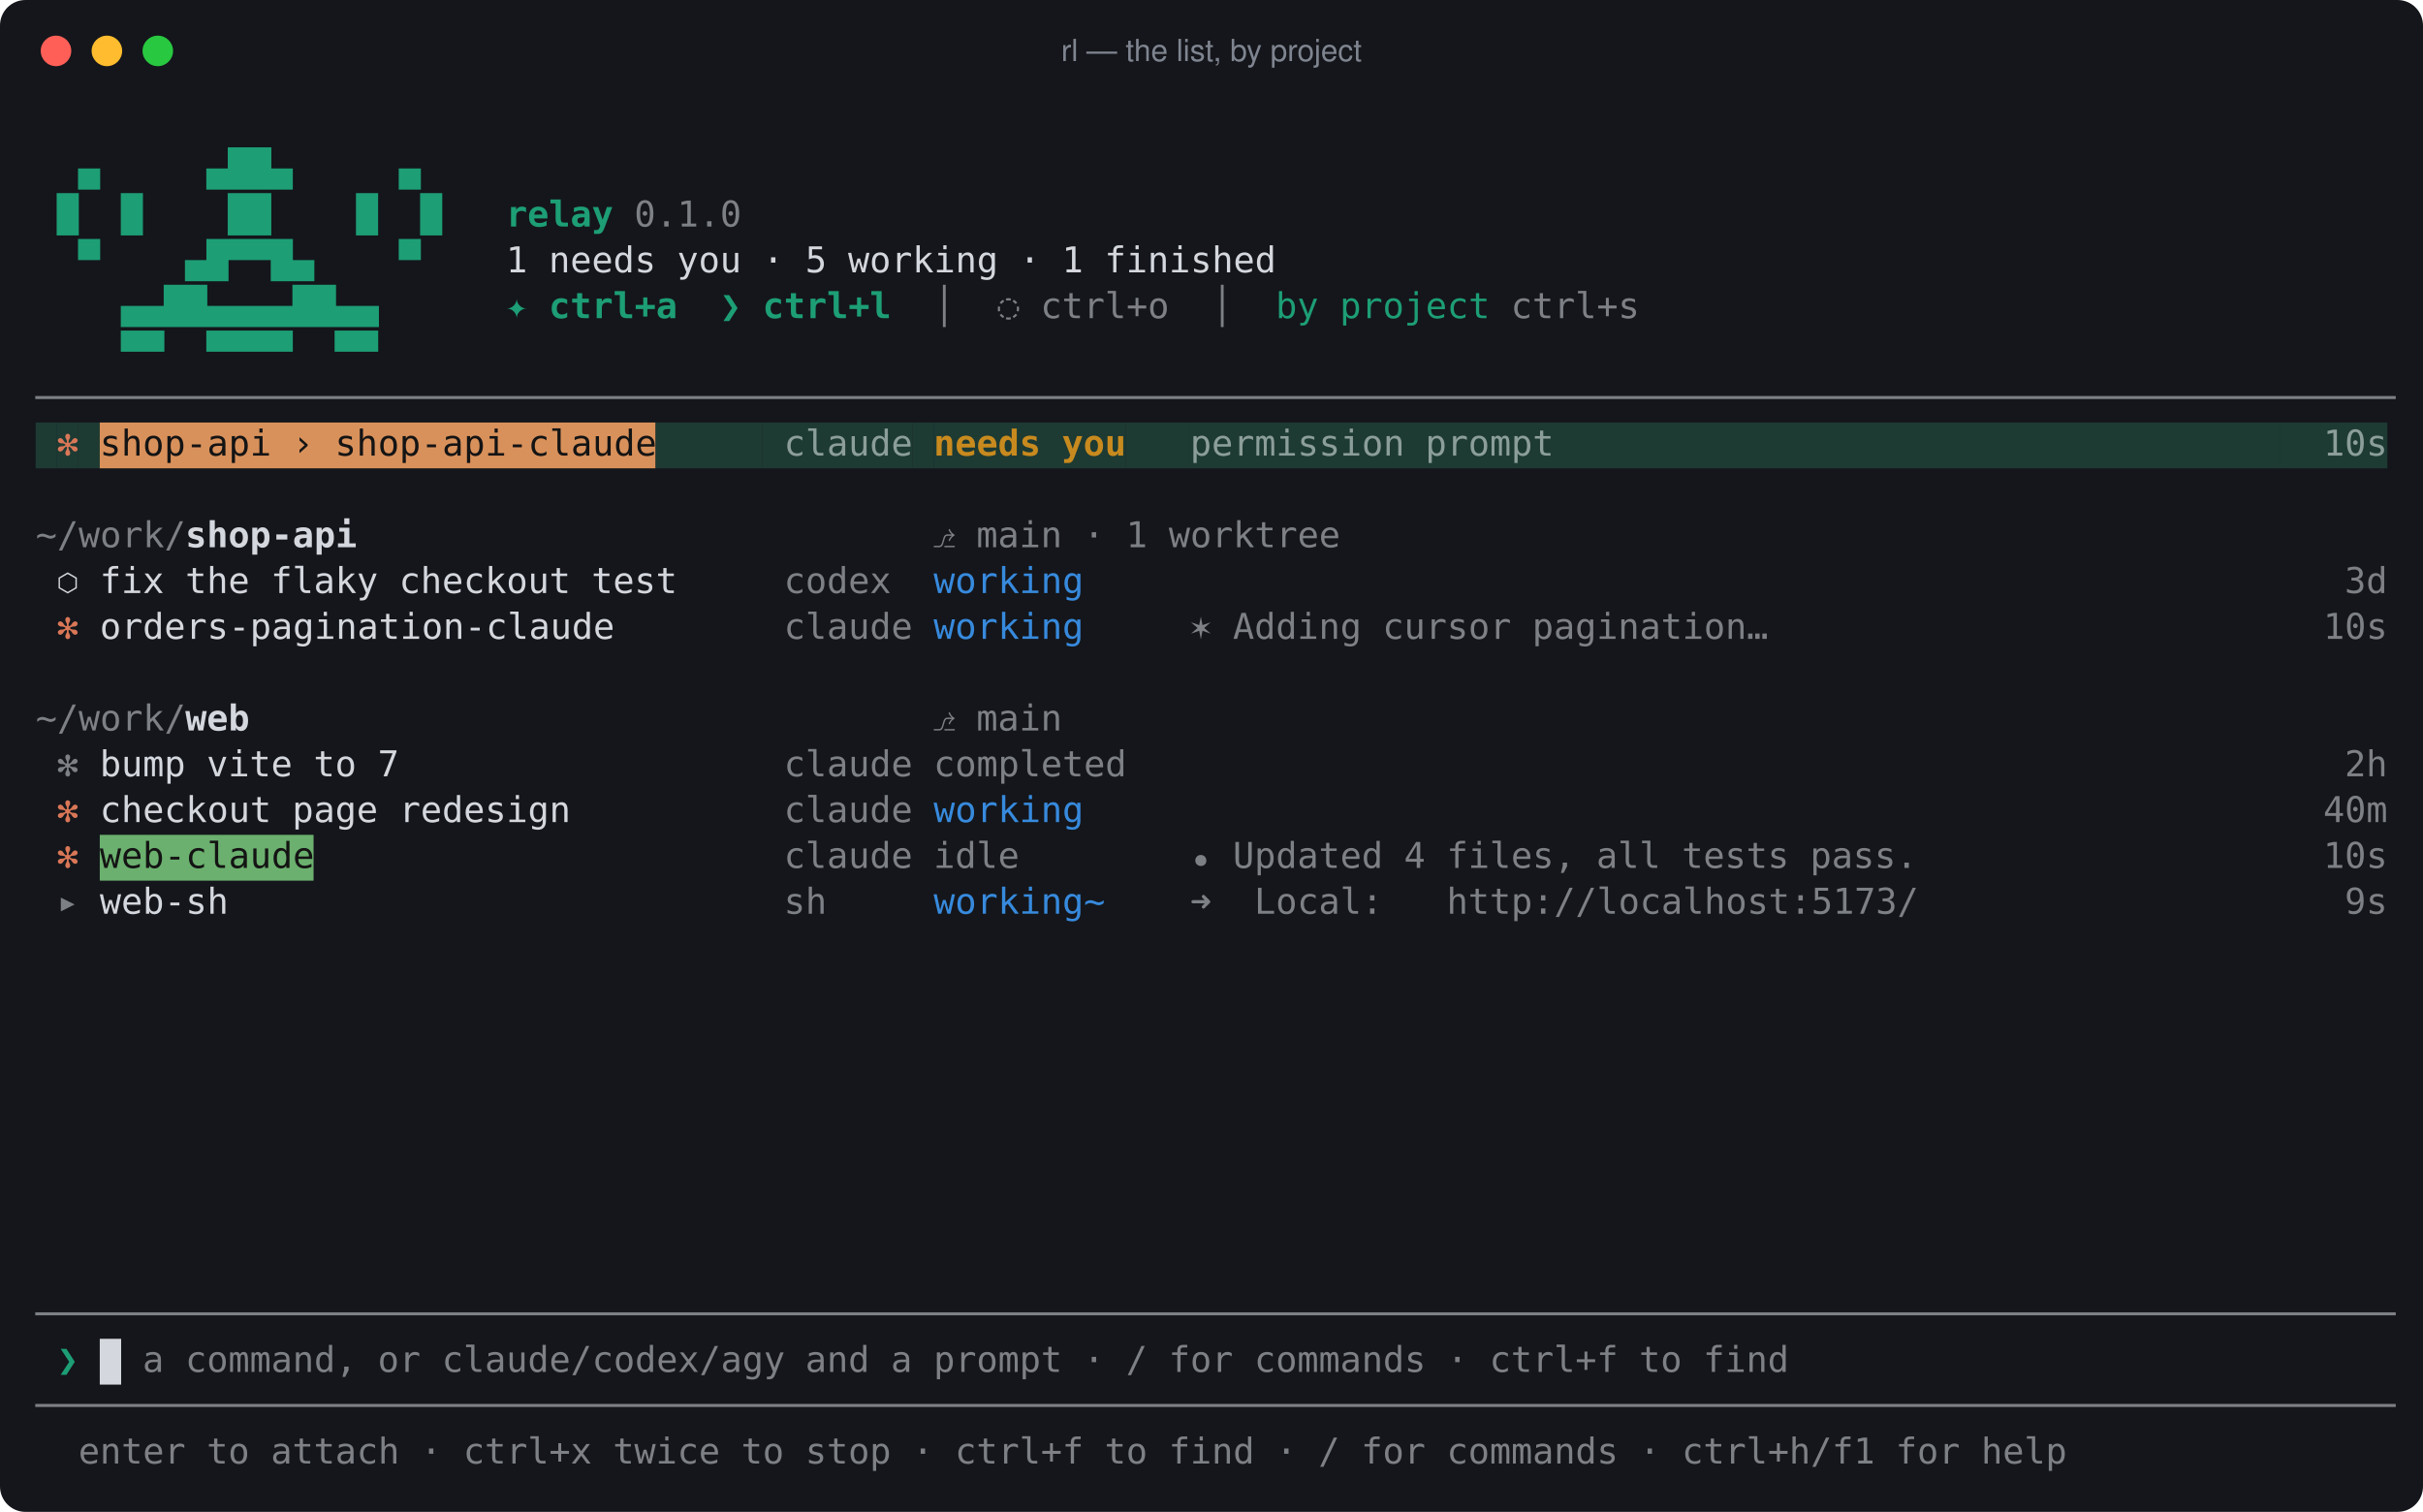
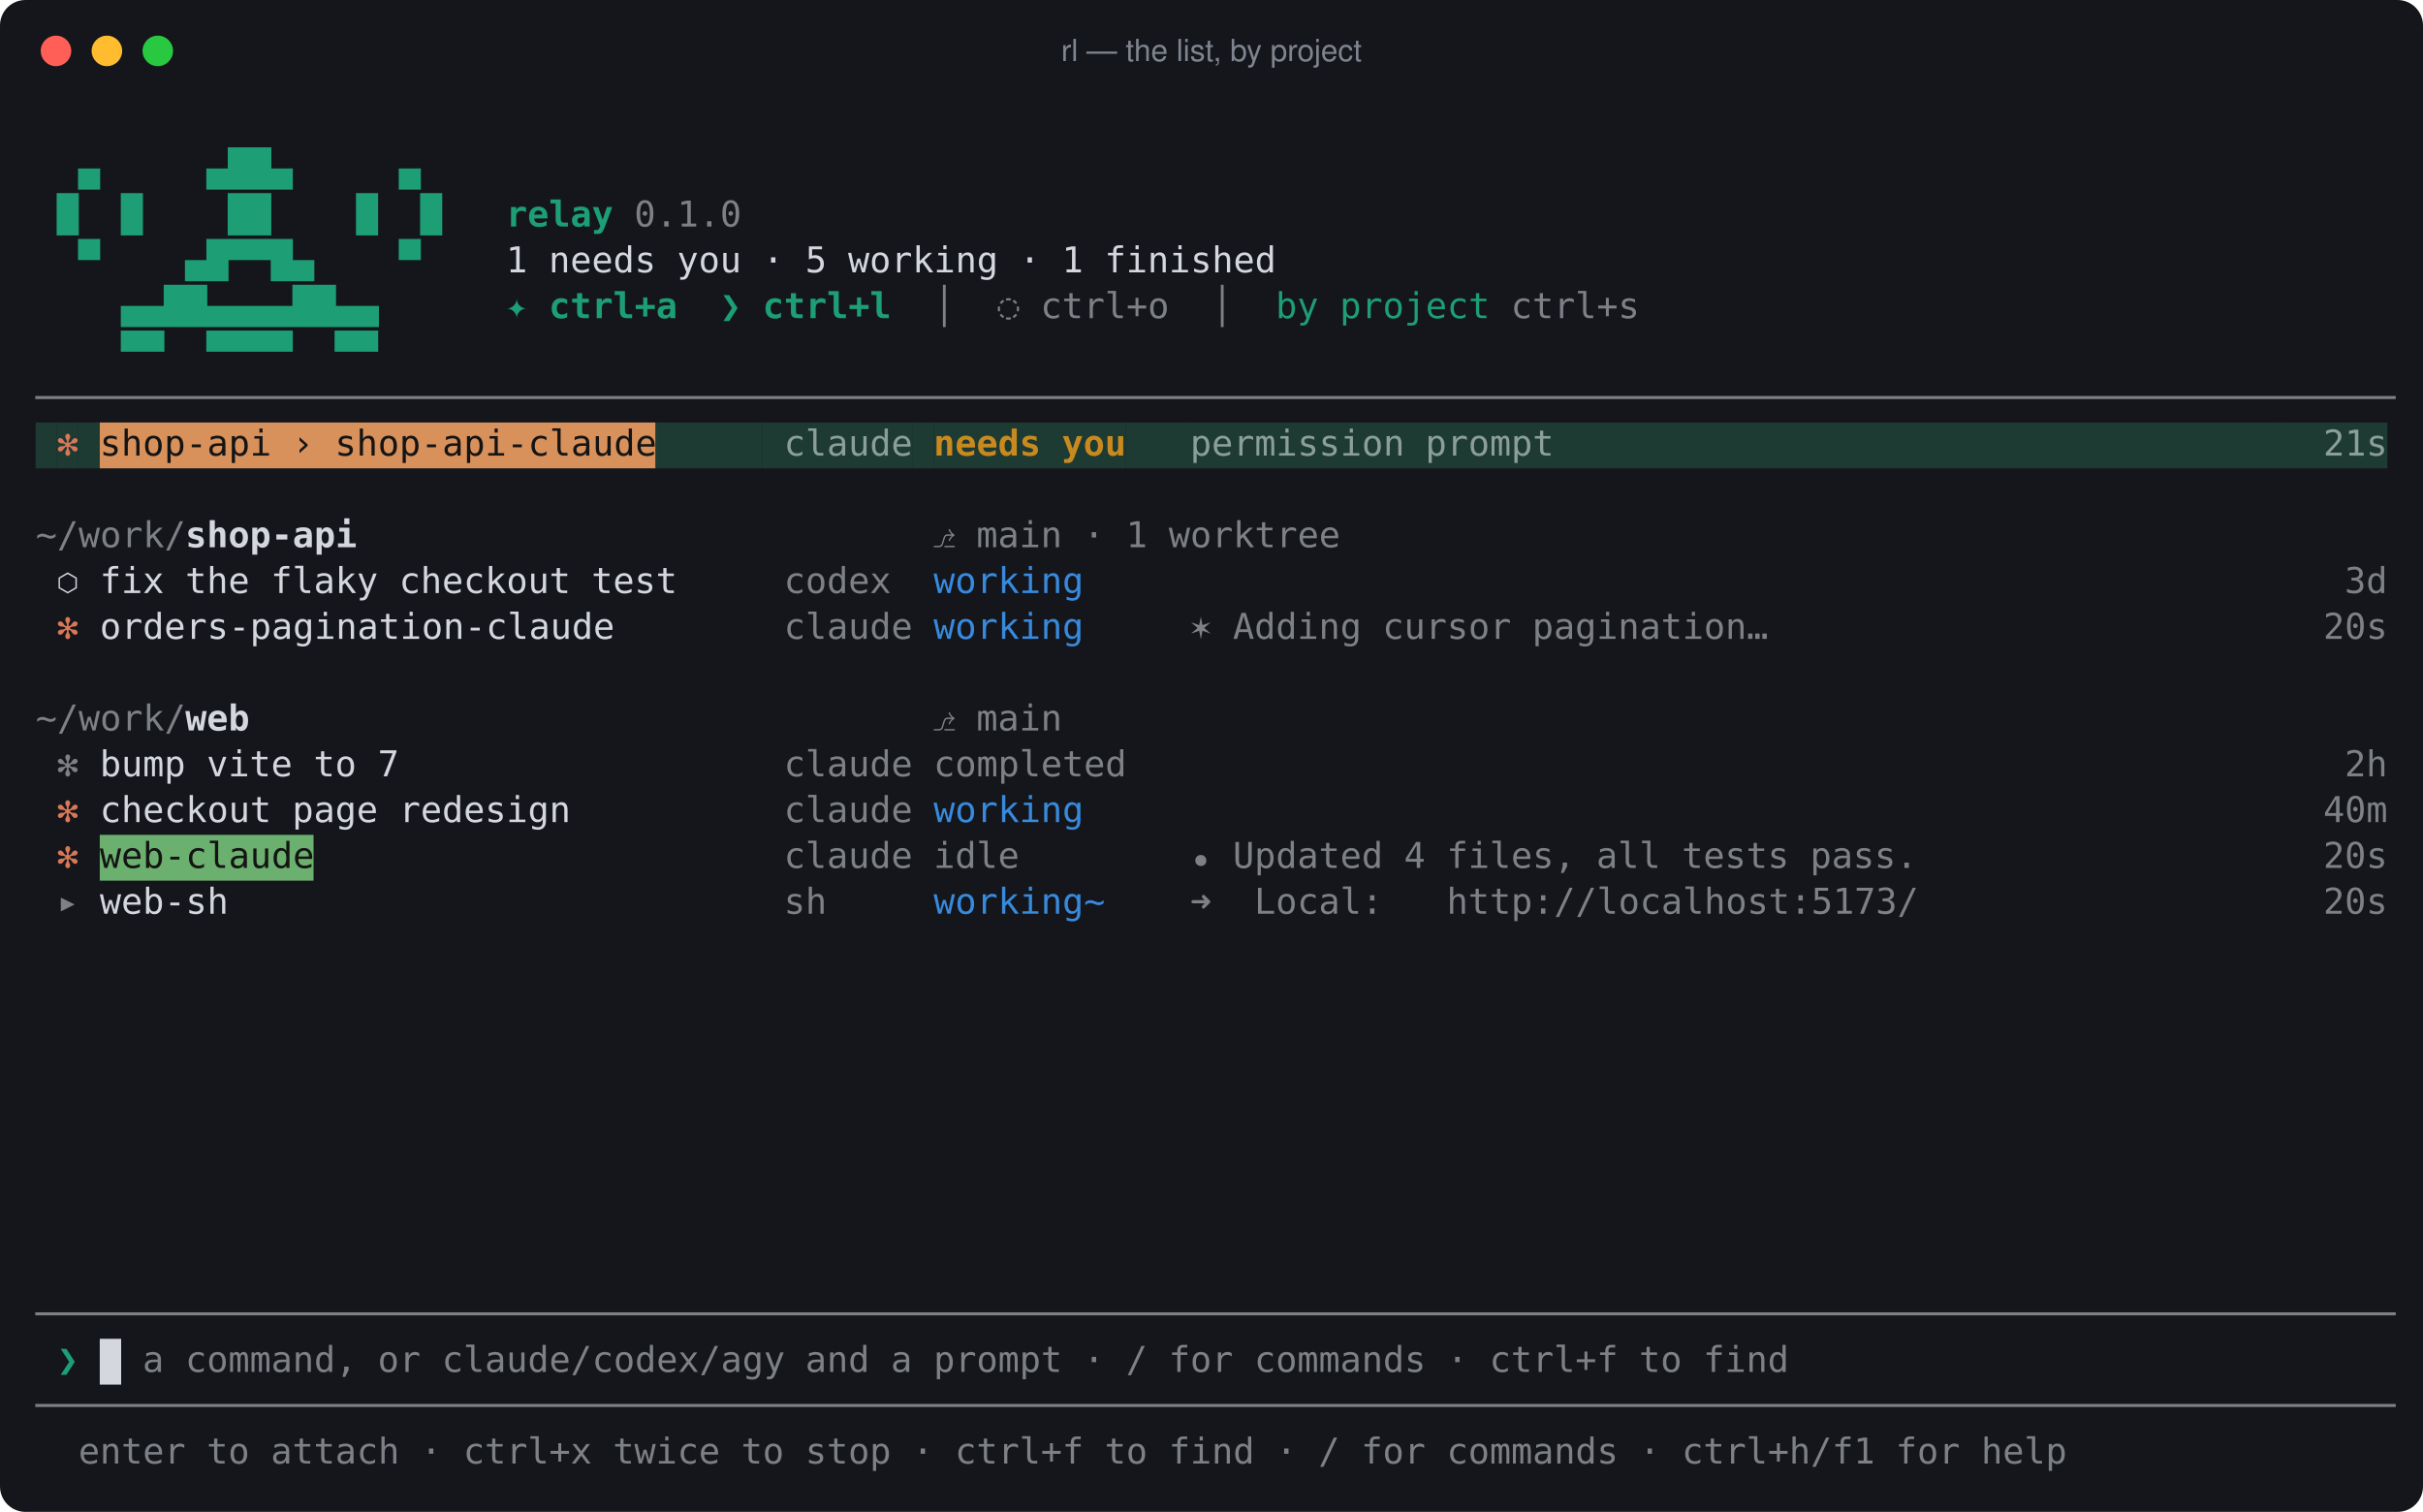
<svg xmlns="http://www.w3.org/2000/svg" width="952" height="594" viewBox="0 0 952 594" role="img" aria-label="rl — the list, by project">
  <rect width="100%" height="100%" rx="10" fill="#14161b" />
  <circle cx="22" cy="20" r="6" fill="#ff5f57" />
  <circle cx="42" cy="20" r="6" fill="#febc2e" />
  <circle cx="62" cy="20" r="6" fill="#28c840" />
  <text x="476" y="24" fill="#7f8590" font-family="-apple-system, Segoe UI, Helvetica, Arial, sans-serif" font-size="12" text-anchor="middle">rl — the list, by project</text>
  <g font-family="ui-monospace, SFMono-Regular, Menlo, Consolas, 'DejaVu Sans Mono', monospace" font-size="14" fill="#d4d7dd" xml:space="preserve">
    <rect x="14.0" y="166" width="8.4" height="18" fill="#1d3a33" />
    <rect x="22.4" y="166" width="8.4" height="18" fill="#1d3a33" />
    <rect x="30.8" y="166" width="8.4" height="18" fill="#1d3a33" />
    <rect x="39.2" y="166" width="218.4" height="18" fill="#d9915b" />
    <rect x="257.6" y="166" width="42.0" height="18" fill="#1d3a33" />
    <rect x="299.6" y="166" width="58.8" height="18" fill="#1d3a33" />
    <rect x="358.4" y="166" width="8.4" height="18" fill="#1d3a33" />
    <rect x="366.8" y="166" width="75.6" height="18" fill="#1d3a33" />
    <rect x="442.4" y="166" width="25.2" height="18" fill="#1d3a33" />
    <rect x="467.6" y="166" width="428.4" height="18" fill="#1d3a33" />
    <rect x="896.0" y="166" width="8.4" height="18" fill="#1d3a33" />
    <rect x="904.4" y="166" width="33.6" height="18" fill="#1d3a33" />
    <rect x="39.2" y="328" width="84.0" height="18" fill="#6bb06e" />
    <rect x="39.2" y="526" width="8.4" height="18" fill="#d4d7dd" />
    <text x="30.8" y="71" fill="#1d9e75">▄</text>
    <text x="81.2 89.6 98.0 106.4" y="71" fill="#1d9e75">▄██▄</text>
    <text x="156.8" y="71" fill="#1d9e75">▄</text>
    <text x="22.4" y="89" fill="#1d9e75">█</text>
    <text x="47.6" y="89" fill="#1d9e75">█</text>
    <text x="89.6 98.0" y="89" fill="#1d9e75">██</text>
    <text x="140.0" y="89" fill="#1d9e75">█</text>
    <text x="165.2" y="89" fill="#1d9e75">█</text>
    <text x="198.8 207.2 215.6 224.0 232.4" y="89" fill="#1d9e75" font-weight="bold">relay</text>
    <text x="249.2 257.6 266.0 274.4 282.8" y="89" opacity="0.55">0.1.0</text>
    <text x="30.8" y="107" fill="#1d9e75">▀</text>
    <text x="72.8 81.2 89.6 98.0 106.4 114.8" y="107" fill="#1d9e75">▄█▀▀█▄</text>
    <text x="156.8" y="107" fill="#1d9e75">▀</text>
    <text x="198.8" y="107">1</text>
    <text x="215.6 224.0 232.4 240.8 249.2" y="107">needs</text>
    <text x="266.0 274.4 282.8" y="107">you</text>
    <text x="299.6" y="107">·</text>
    <text x="316.4" y="107">5</text>
    <text x="333.2 341.6 350.0 358.4 366.8 375.2 383.6" y="107">working</text>
    <text x="400.4" y="107">·</text>
    <text x="417.2" y="107">1</text>
    <text x="434.0 442.4 450.8 459.2 467.6 476.0 484.4 492.8" y="107">finished</text>
    <text x="47.6 56.0 64.4 72.8 81.2 89.6 98.0 106.4 114.8 123.2 131.6 140.0" y="125" fill="#1d9e75">▄▄██▄▄▄▄██▄▄</text>
    <text x="198.8" y="125" fill="#1d9e75" font-weight="bold">✦</text>
    <text x="215.6 224.0 232.4 240.8 249.2 257.6" y="125" fill="#1d9e75" font-weight="bold">ctrl+a</text>
    <text x="282.8" y="125" fill="#1d9e75" font-weight="bold">❯</text>
    <text x="299.6 308.0 316.4 324.8 333.2 341.6" y="125" fill="#1d9e75" font-weight="bold">ctrl+l</text>
    <text x="366.8" y="125" opacity="0.55">│</text>
    <text x="392.0" y="125" opacity="0.55">◌</text>
    <text x="408.8 417.2 425.6 434.0 442.4 450.8" y="125" opacity="0.55">ctrl+o</text>
    <text x="476.0" y="125" opacity="0.55">│</text>
    <text x="501.2 509.6" y="125" fill="#1d9e75">by</text>
    <text x="526.4 534.8 543.2 551.6 560.0 568.4 576.8" y="125" fill="#1d9e75">project</text>
    <text x="593.6 602.0 610.4 618.8 627.2 635.6" y="125" opacity="0.55">ctrl+s</text>
    <text x="47.6 56.0" y="143" fill="#1d9e75">▀▀</text>
    <text x="81.2 89.6 98.0 106.4" y="143" fill="#1d9e75">▀▀▀▀</text>
    <text x="131.6 140.0" y="143" fill="#1d9e75">▀▀</text>
    <text x="14.0 22.4 30.8 39.2 47.6 56.0 64.4 72.8 81.2 89.6 98.0 106.4 114.8 123.2 131.6 140.0 148.4 156.8 165.2 173.6 182.0 190.4 198.8 207.2 215.6 224.0 232.4 240.8 249.2 257.6 266.0 274.4 282.8 291.2 299.6 308.0 316.4 324.8 333.2 341.6 350.0 358.4 366.8 375.2 383.6 392.0 400.4 408.8 417.2 425.6 434.0 442.4 450.8 459.2 467.6 476.0 484.4 492.8 501.2 509.6 518.0 526.4 534.8 543.2 551.6 560.0 568.4 576.8 585.2 593.6 602.0 610.4 618.8 627.2 635.6 644.0 652.4 660.8 669.2 677.6 686.0 694.4 702.8 711.2 719.6 728.0 736.4 744.8 753.2 761.6 770.0 778.4 786.8 795.2 803.6 812.0 820.4 828.8 837.2 845.6 854.0 862.4 870.8 879.2 887.6 896.0 904.4 912.8 921.2 929.6" y="161" opacity="0.55">──────────────────────────────────────────────────────────────────────────────────────────────────────────────</text>
    <text x="22.4" y="179" fill="#d97757">✻</text>
    <text x="39.2 47.6 56.0 64.4 72.8 81.2 89.6 98.0" y="179" fill="#141414">shop-api</text>
    <text x="114.8" y="179" fill="#141414">›</text>
    <text x="131.6 140.0 148.4 156.8 165.2 173.6 182.0 190.4 198.8 207.2 215.6 224.0 232.4 240.8 249.2" y="179" fill="#141414">shop-api-claude</text>
    <text x="308.0 316.4 324.8 333.2 341.6 350.0" y="179" fill="#e8f0ed" opacity="0.55">claude</text>
    <text x="366.8 375.2 383.6 392.0 400.4" y="179" fill="#c88a1e" font-weight="bold">needs</text>
    <text x="417.2 425.6 434.0" y="179" fill="#c88a1e" font-weight="bold">you</text>
    <text x="467.6 476.0 484.4 492.8 501.2 509.6 518.0 526.4 534.8 543.2" y="179" fill="#e8f0ed" opacity="0.55">permission</text>
    <text x="560.0 568.4 576.8 585.2 593.6 602.0" y="179" fill="#e8f0ed" opacity="0.55">prompt</text>
-     <text x="912.8 921.2 929.6" y="179" fill="#e8f0ed" opacity="0.55">10s</text>
+     <text x="912.8 921.2 929.6" y="179" fill="#e8f0ed" opacity="0.55">21s</text>
    <text x="14.0 22.4 30.8 39.2 47.6 56.0 64.4" y="215" opacity="0.55">~/work/</text>
    <text x="72.8 81.2 89.6 98.0 106.4 114.8 123.2 131.6" y="215" font-weight="bold">shop-api</text>
    <text x="366.8" y="215" opacity="0.55">⎇</text>
    <text x="383.6 392.0 400.4 408.8" y="215" opacity="0.55">main</text>
    <text x="425.6" y="215" opacity="0.55">·</text>
    <text x="442.4" y="215" opacity="0.55">1</text>
    <text x="459.2 467.6 476.0 484.4 492.8 501.2 509.6 518.0" y="215" opacity="0.55">worktree</text>
    <text x="22.4" y="233">⬡</text>
    <text x="39.2 47.6 56.0" y="233">fix</text>
    <text x="72.8 81.2 89.6" y="233">the</text>
    <text x="106.4 114.8 123.2 131.6 140.0" y="233">flaky</text>
    <text x="156.8 165.2 173.6 182.0 190.4 198.8 207.2 215.6" y="233">checkout</text>
    <text x="232.4 240.8 249.2 257.6" y="233">test</text>
    <text x="308.0 316.4 324.8 333.2 341.6" y="233" opacity="0.55">codex</text>
    <text x="366.8 375.2 383.6 392.0 400.4 408.8 417.2" y="233" fill="#378add">working</text>
    <text x="921.2 929.6" y="233" opacity="0.55">3d</text>
    <text x="22.4" y="251" fill="#d97757">✻</text>
    <text x="39.2 47.6 56.0 64.4 72.8 81.2 89.6 98.0 106.4 114.8 123.2 131.6 140.0 148.4 156.8 165.2 173.6 182.0 190.4 198.8 207.2 215.6 224.0 232.4" y="251">orders-pagination-claude</text>
    <text x="308.0 316.4 324.8 333.2 341.6 350.0" y="251" opacity="0.55">claude</text>
    <text x="366.8 375.2 383.6 392.0 400.4 408.8 417.2" y="251" fill="#378add">working</text>
    <text x="467.6" y="251" opacity="0.55">✶</text>
    <text x="484.4 492.8 501.2 509.6 518.0 526.4" y="251" opacity="0.55">Adding</text>
    <text x="543.2 551.6 560.0 568.4 576.8 585.2" y="251" opacity="0.55">cursor</text>
    <text x="602.0 610.4 618.8 627.2 635.6 644.0 652.4 660.8 669.2 677.6 686.0" y="251" opacity="0.55">pagination…</text>
-     <text x="912.8 921.2 929.6" y="251" opacity="0.55">10s</text>
+     <text x="912.8 921.2 929.6" y="251" opacity="0.55">20s</text>
    <text x="14.0 22.4 30.8 39.2 47.6 56.0 64.4" y="287" opacity="0.55">~/work/</text>
    <text x="72.8 81.2 89.6" y="287" font-weight="bold">web</text>
    <text x="366.8" y="287" opacity="0.55">⎇</text>
    <text x="383.6 392.0 400.4 408.8" y="287" opacity="0.55">main</text>
    <text x="22.4" y="305" opacity="0.55">✻</text>
    <text x="39.2 47.6 56.0 64.4" y="305">bump</text>
    <text x="81.2 89.6 98.0 106.4" y="305">vite</text>
    <text x="123.2 131.6" y="305">to</text>
    <text x="148.4" y="305">7</text>
    <text x="308.0 316.4 324.8 333.2 341.6 350.0" y="305" opacity="0.55">claude</text>
    <text x="366.8 375.2 383.6 392.0 400.4 408.8 417.2 425.6 434.0" y="305" opacity="0.55">completed</text>
    <text x="921.2 929.6" y="305" opacity="0.55">2h</text>
    <text x="22.4" y="323" fill="#d97757">✻</text>
    <text x="39.2 47.6 56.0 64.4 72.8 81.2 89.6 98.0" y="323">checkout</text>
    <text x="114.8 123.2 131.6 140.0" y="323">page</text>
    <text x="156.8 165.2 173.6 182.0 190.4 198.8 207.2 215.6" y="323">redesign</text>
    <text x="308.0 316.4 324.8 333.2 341.6 350.0" y="323" opacity="0.55">claude</text>
    <text x="366.8 375.2 383.6 392.0 400.4 408.8 417.2" y="323" fill="#378add">working</text>
    <text x="912.8 921.2 929.6" y="323" opacity="0.55">40m</text>
    <text x="22.4" y="341" fill="#d97757">✻</text>
    <text x="39.2 47.6 56.0 64.4 72.8 81.2 89.6 98.0 106.4 114.8" y="341" fill="#141414">web-claude</text>
    <text x="308.0 316.4 324.8 333.2 341.6 350.0" y="341" opacity="0.55">claude</text>
    <text x="366.8 375.2 383.6 392.0" y="341" opacity="0.55">idle</text>
    <text x="467.6" y="341" opacity="0.55">⏺</text>
    <text x="484.4 492.8 501.2 509.6 518.0 526.4 534.8" y="341" opacity="0.55">Updated</text>
    <text x="551.6" y="341" opacity="0.55">4</text>
    <text x="568.4 576.8 585.2 593.6 602.0 610.4" y="341" opacity="0.55">files,</text>
    <text x="627.2 635.6 644.0" y="341" opacity="0.55">all</text>
    <text x="660.8 669.2 677.6 686.0 694.4" y="341" opacity="0.55">tests</text>
    <text x="711.2 719.6 728.0 736.4 744.8" y="341" opacity="0.55">pass.</text>
-     <text x="912.8 921.2 929.6" y="341" opacity="0.55">10s</text>
+     <text x="912.8 921.2 929.6" y="341" opacity="0.55">20s</text>
    <text x="22.4" y="359" opacity="0.55">▸</text>
    <text x="39.2 47.6 56.0 64.4 72.8 81.2" y="359">web-sh</text>
    <text x="308.0 316.4" y="359" opacity="0.55">sh</text>
    <text x="366.8 375.2 383.6 392.0 400.4 408.8 417.2 425.6" y="359" fill="#378add">working~</text>
    <text x="467.6" y="359" opacity="0.55">➜</text>
    <text x="492.8 501.2 509.6 518.0 526.4 534.8" y="359" opacity="0.55">Local:</text>
    <text x="568.4 576.8 585.2 593.6 602.0 610.4 618.8 627.2 635.6 644.0 652.4 660.8 669.2 677.6 686.0 694.4 702.8 711.2 719.6 728.0 736.4 744.8" y="359" opacity="0.55">http://localhost:5173/</text>
-     <text x="921.2 929.6" y="359" opacity="0.55">9s</text>
+     <text x="912.8 921.2 929.6" y="359" opacity="0.55">20s</text>
    <text x="14.0 22.4 30.8 39.2 47.6 56.0 64.4 72.8 81.2 89.6 98.0 106.4 114.8 123.2 131.6 140.0 148.4 156.8 165.2 173.6 182.0 190.4 198.8 207.2 215.6 224.0 232.4 240.8 249.2 257.6 266.0 274.4 282.8 291.2 299.6 308.0 316.4 324.8 333.2 341.6 350.0 358.4 366.8 375.2 383.6 392.0 400.4 408.8 417.2 425.6 434.0 442.4 450.8 459.2 467.6 476.0 484.4 492.8 501.2 509.6 518.0 526.4 534.8 543.2 551.6 560.0 568.4 576.8 585.2 593.6 602.0 610.4 618.8 627.2 635.6 644.0 652.4 660.8 669.2 677.6 686.0 694.4 702.8 711.2 719.6 728.0 736.4 744.8 753.2 761.6 770.0 778.4 786.8 795.2 803.6 812.0 820.4 828.8 837.2 845.6 854.0 862.4 870.8 879.2 887.6 896.0 904.4 912.8 921.2 929.6" y="521" opacity="0.55">──────────────────────────────────────────────────────────────────────────────────────────────────────────────</text>
    <text x="22.4" y="539" fill="#1d9e75">❯</text>
    <text x="56.0" y="539" opacity="0.55">a</text>
    <text x="72.8 81.2 89.6 98.0 106.4 114.8 123.2 131.6" y="539" opacity="0.55">command,</text>
    <text x="148.4 156.8" y="539" opacity="0.55">or</text>
    <text x="173.6 182.0 190.4 198.8 207.2 215.6 224.0 232.4 240.8 249.2 257.6 266.0 274.4 282.8 291.2 299.6" y="539" opacity="0.55">claude/codex/agy</text>
    <text x="316.4 324.8 333.2" y="539" opacity="0.55">and</text>
    <text x="350.0" y="539" opacity="0.55">a</text>
    <text x="366.8 375.2 383.6 392.0 400.4 408.8" y="539" opacity="0.55">prompt</text>
    <text x="425.6" y="539" opacity="0.55">·</text>
    <text x="442.4" y="539" opacity="0.55">/</text>
    <text x="459.2 467.6 476.0" y="539" opacity="0.55">for</text>
    <text x="492.8 501.2 509.6 518.0 526.4 534.8 543.2 551.6" y="539" opacity="0.55">commands</text>
    <text x="568.4" y="539" opacity="0.55">·</text>
    <text x="585.2 593.6 602.0 610.4 618.8 627.2" y="539" opacity="0.55">ctrl+f</text>
    <text x="644.0 652.4" y="539" opacity="0.55">to</text>
    <text x="669.2 677.6 686.0 694.4" y="539" opacity="0.55">find</text>
    <text x="14.0 22.4 30.8 39.2 47.6 56.0 64.4 72.8 81.2 89.6 98.0 106.4 114.8 123.2 131.6 140.0 148.4 156.8 165.2 173.6 182.0 190.4 198.8 207.2 215.6 224.0 232.4 240.8 249.2 257.6 266.0 274.4 282.8 291.2 299.6 308.0 316.4 324.8 333.2 341.6 350.0 358.4 366.8 375.2 383.6 392.0 400.4 408.8 417.2 425.6 434.0 442.4 450.8 459.2 467.6 476.0 484.4 492.8 501.2 509.6 518.0 526.4 534.8 543.2 551.6 560.0 568.4 576.8 585.2 593.6 602.0 610.4 618.8 627.2 635.6 644.0 652.4 660.8 669.2 677.6 686.0 694.4 702.8 711.2 719.6 728.0 736.4 744.8 753.2 761.6 770.0 778.4 786.8 795.2 803.6 812.0 820.4 828.8 837.2 845.6 854.0 862.4 870.8 879.2 887.6 896.0 904.4 912.8 921.2 929.6" y="557" opacity="0.55">──────────────────────────────────────────────────────────────────────────────────────────────────────────────</text>
    <text x="30.8 39.2 47.6 56.0 64.4" y="575" opacity="0.55">enter</text>
    <text x="81.2 89.6" y="575" opacity="0.55">to</text>
    <text x="106.4 114.8 123.2 131.6 140.0 148.4" y="575" opacity="0.55">attach</text>
    <text x="165.2" y="575" opacity="0.55">·</text>
    <text x="182.0 190.4 198.8 207.2 215.6 224.0" y="575" opacity="0.55">ctrl+x</text>
    <text x="240.8 249.2 257.6 266.0 274.4" y="575" opacity="0.55">twice</text>
    <text x="291.2 299.6" y="575" opacity="0.55">to</text>
    <text x="316.4 324.8 333.2 341.6" y="575" opacity="0.55">stop</text>
    <text x="358.4" y="575" opacity="0.55">·</text>
    <text x="375.2 383.6 392.0 400.4 408.8 417.2" y="575" opacity="0.55">ctrl+f</text>
    <text x="434.0 442.4" y="575" opacity="0.55">to</text>
    <text x="459.2 467.6 476.0 484.4" y="575" opacity="0.55">find</text>
    <text x="501.2" y="575" opacity="0.55">·</text>
    <text x="518.0" y="575" opacity="0.55">/</text>
    <text x="534.8 543.2 551.6" y="575" opacity="0.55">for</text>
    <text x="568.4 576.8 585.2 593.6 602.0 610.4 618.8 627.2" y="575" opacity="0.55">commands</text>
    <text x="644.0" y="575" opacity="0.55">·</text>
    <text x="660.8 669.2 677.6 686.0 694.4 702.8 711.2 719.6 728.0" y="575" opacity="0.55">ctrl+h/f1</text>
    <text x="744.8 753.2 761.6" y="575" opacity="0.55">for</text>
    <text x="778.4 786.8 795.2 803.6" y="575" opacity="0.55">help</text>
  </g>
</svg>
